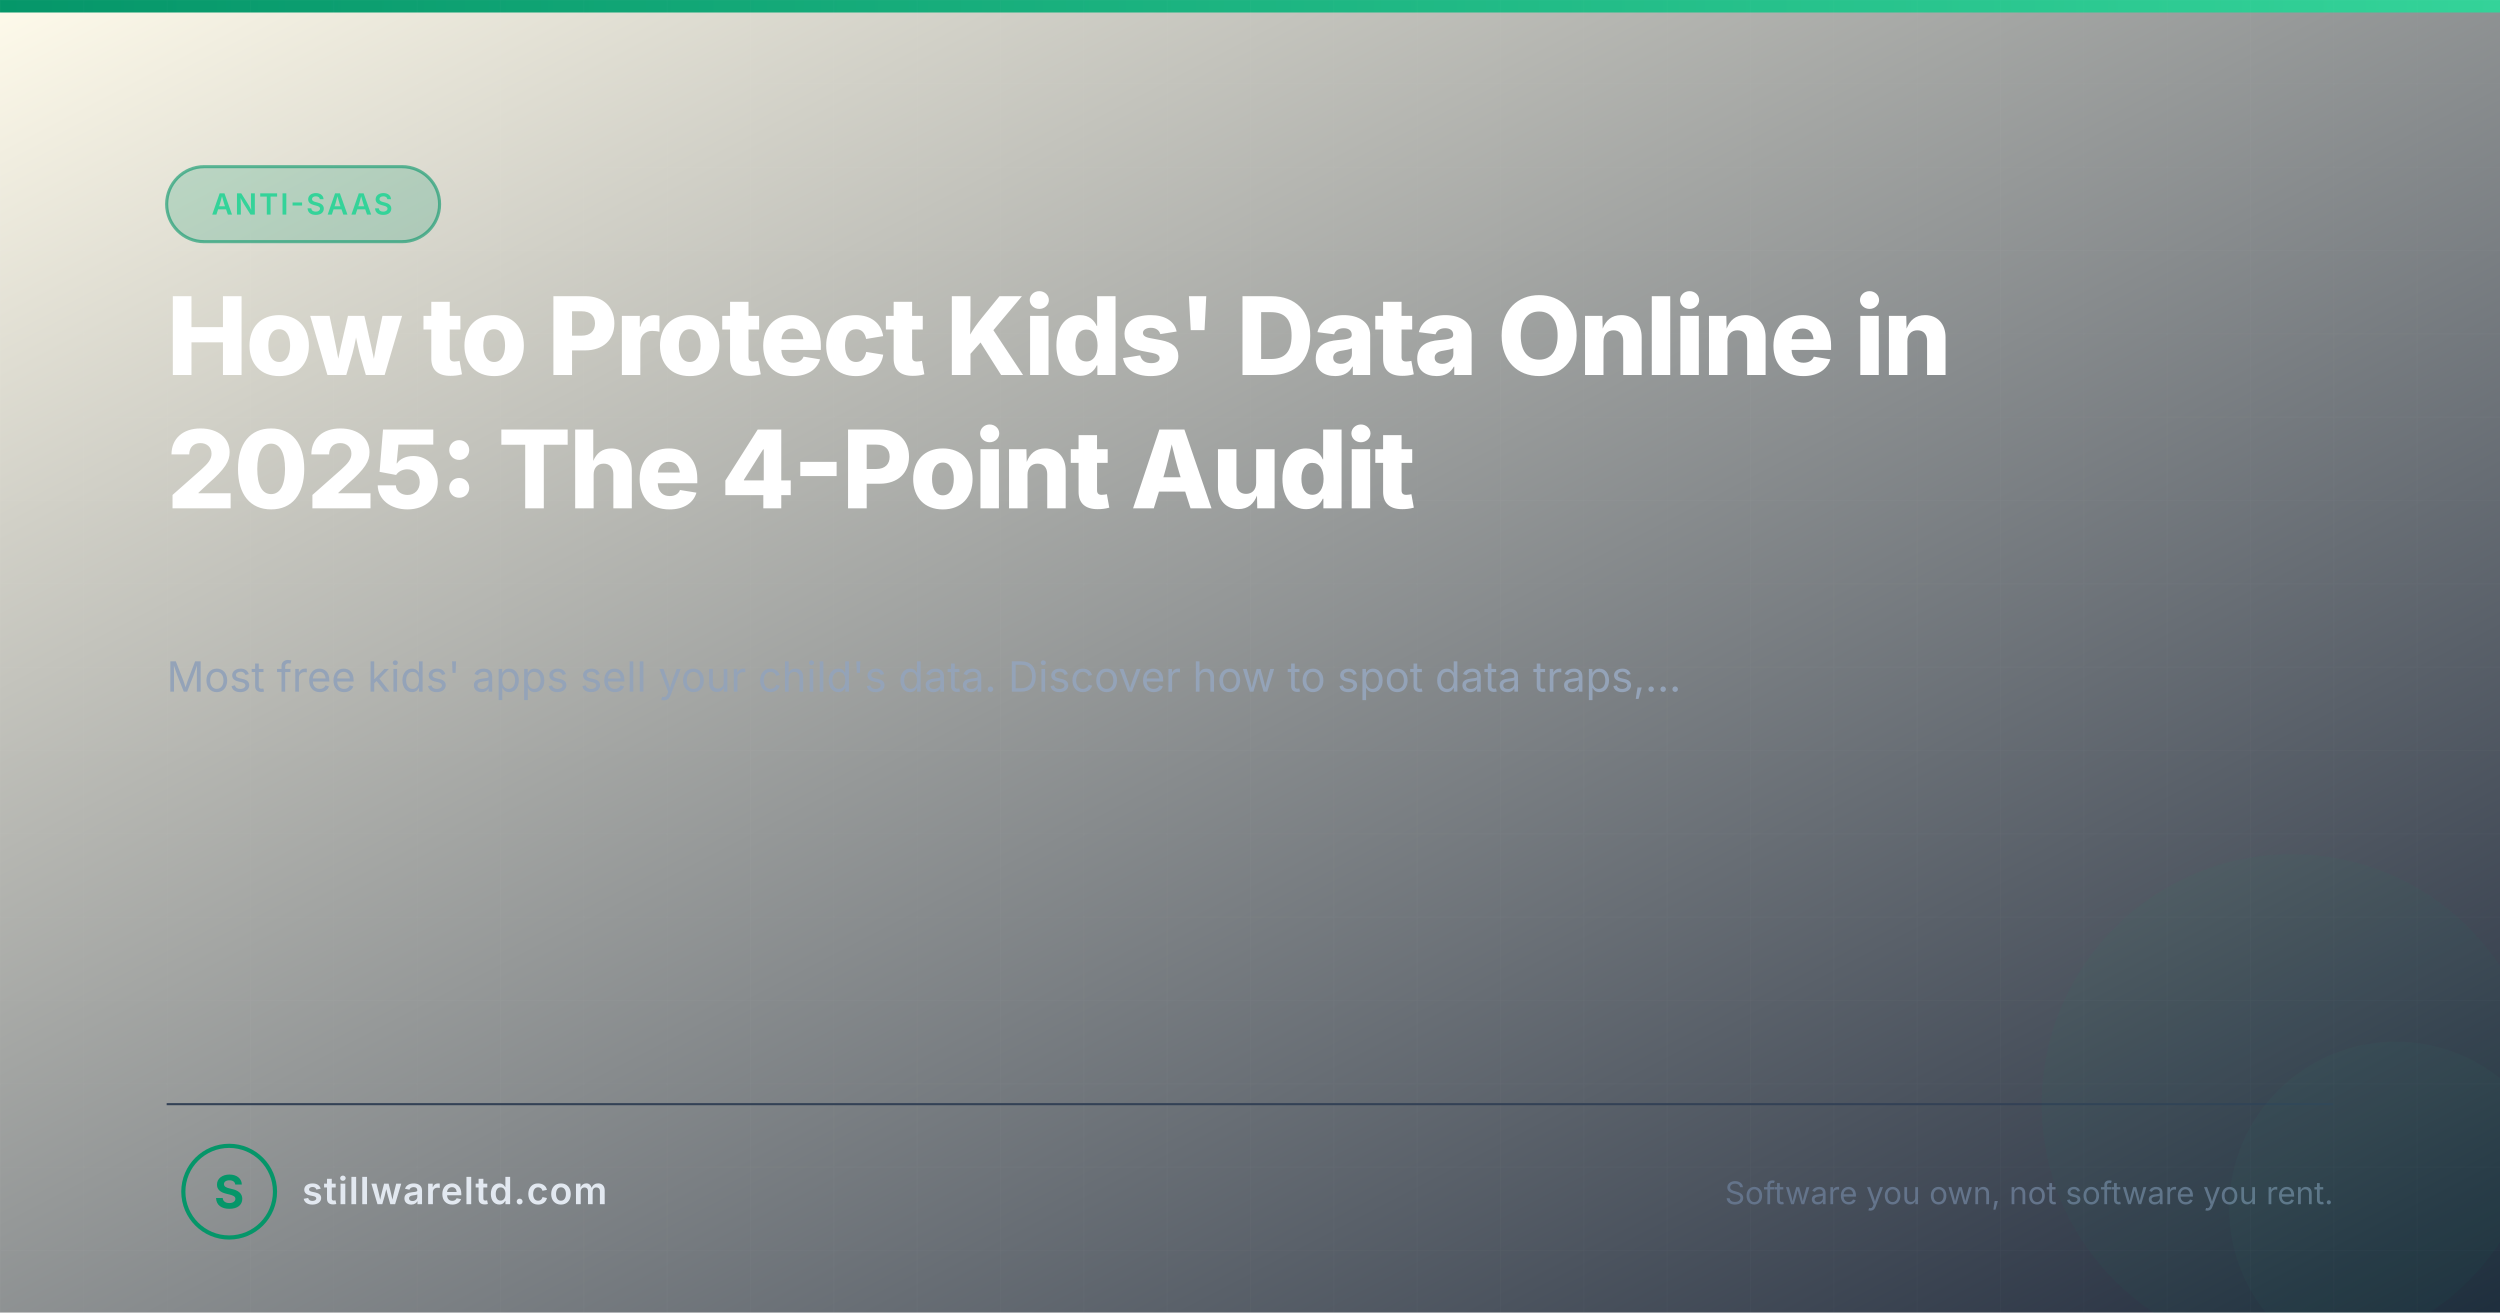
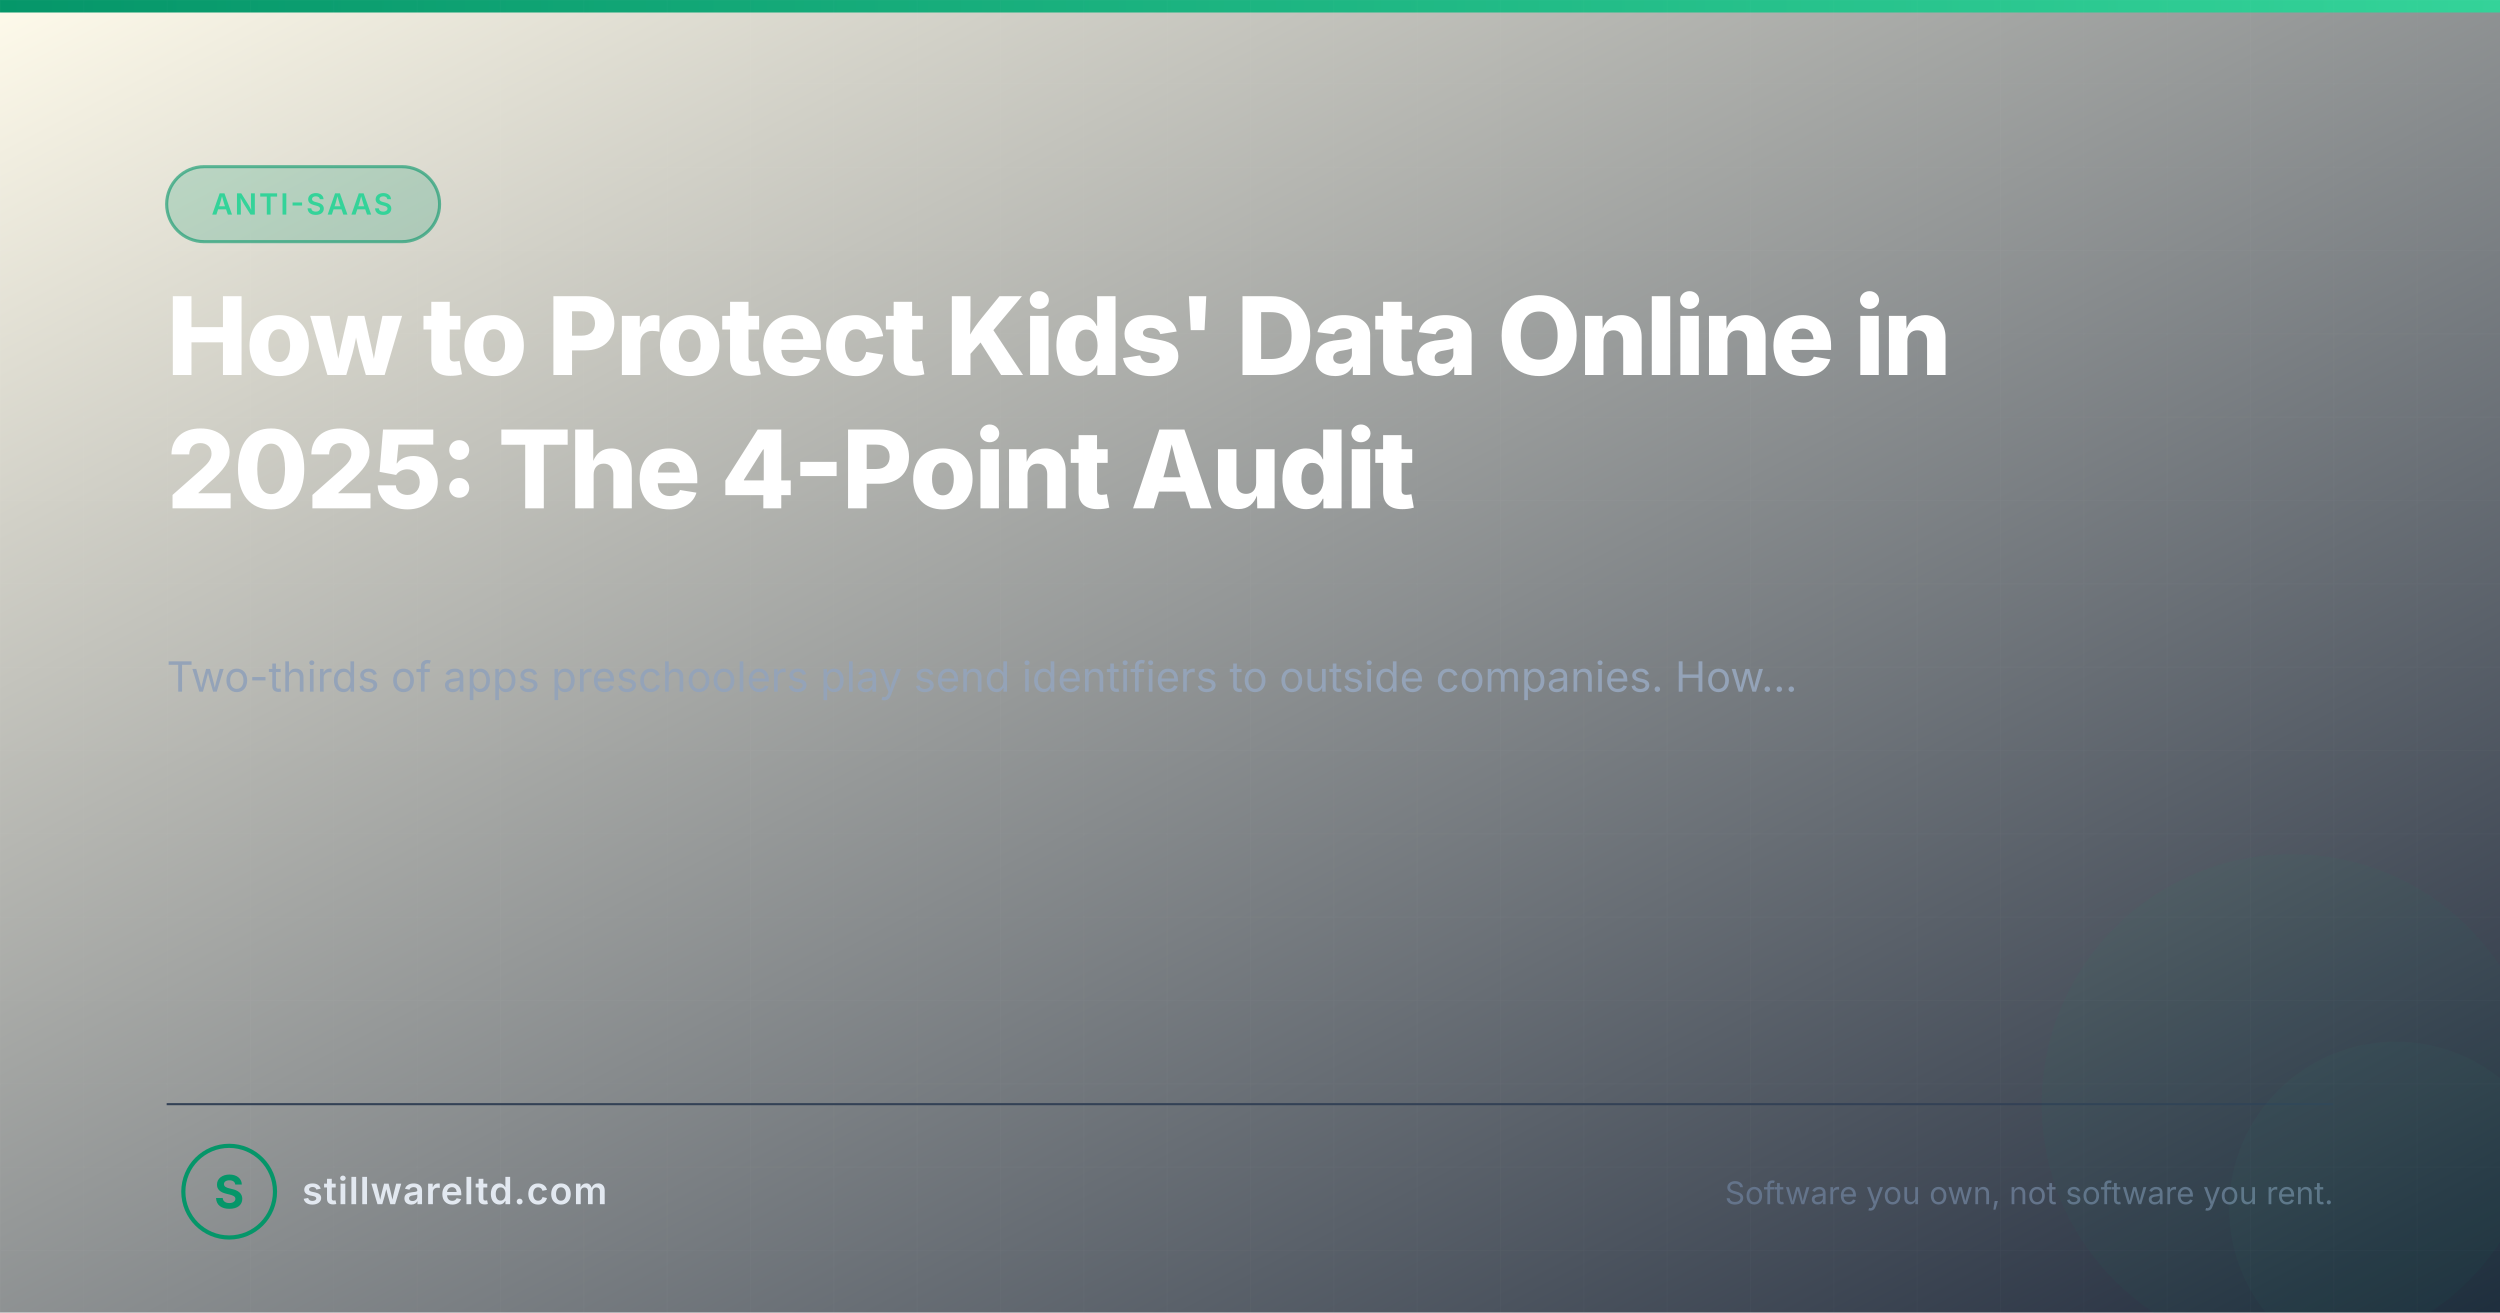
<svg xmlns="http://www.w3.org/2000/svg" viewBox="0 0 1200 630" width="1200" height="630">
  <defs>
    <linearGradient id="bgGrad" x1="0%" y1="0%" x2="100%" y2="100%">
      <stop offset="0%" style="stop-color:#fffbeb;stop-opacity:1" />
      <stop offset="100%" style="stop-color:#1e293b;stop-opacity:1" />
    </linearGradient>
    <linearGradient id="accentGrad" x1="0%" y1="0%" x2="100%" y2="0%">
      <stop offset="0%" style="stop-color:#059669;stop-opacity:1" />
      <stop offset="100%" style="stop-color:#34d399;stop-opacity:1" />
    </linearGradient>
  </defs>
  <style>
    text { font-family: Inter, system-ui, -apple-system, sans-serif; }
  </style>
  <rect width="1200" height="630" fill="url(#bgGrad)" />
  <rect width="1200" height="6" fill="url(#accentGrad)" />
  <pattern id="grid" width="40" height="40" patternUnits="userSpaceOnUse">
    <rect width="40" height="40" fill="none" />
    <path d="M 40 0 L 0 0 0 40" fill="none" stroke="#ffffff" stroke-width="0.3" opacity="0.05" />
  </pattern>
  <rect width="1200" height="630" fill="url(#grid)" />
  <rect x="80" y="80" width="131" height="36" rx="18" fill="#059669" opacity="0.2" />
  <rect x="80" y="80" width="131" height="36" rx="18" fill="none" stroke="#059669" stroke-width="1.5" opacity="0.6" />
  <text x="145" y="103" text-anchor="middle" font-size="14" font-weight="600" fill="#34d399" letter-spacing="1">ANTI-SAAS</text>
  <text x="80" y="180" font-size="52" font-weight="800" fill="#ffffff" letter-spacing="-1">How to Protect Kids' Data Online in</text>
  <text x="80" y="244" font-size="52" font-weight="800" fill="#ffffff" letter-spacing="-1">2025: The 4-Point Audit</text>
  <text x="80" y="332" font-size="20" fill="#94a3b8" font-weight="400">
-     Most free kids' apps sell your child's data. Discover how to spot data traps,...
+     Two-thirds of apps preschoolers play send identifiers to outside companies. How...
  </text>
  <line x1="80" y1="530" x2="1120" y2="530" stroke="#334155" stroke-width="1" />
  <circle cx="110" cy="572" r="22" fill="none" stroke="#059669" stroke-width="2" />
  <text x="110" y="580" text-anchor="middle" font-size="22" font-weight="700" fill="#059669">S</text>
  <text x="145" y="578" font-size="18" font-weight="600" fill="#e2e8f0" letter-spacing="0.5">stillwareltd.com</text>
  <text x="1120" y="578" text-anchor="end" font-size="15" fill="#64748b" font-weight="400">Software you own, not software you rent.</text>
  <circle cx="1100" cy="530" r="120" fill="#059669" opacity="0.04" />
  <circle cx="1150" cy="580" r="80" fill="#34d399" opacity="0.03" />
</svg>
